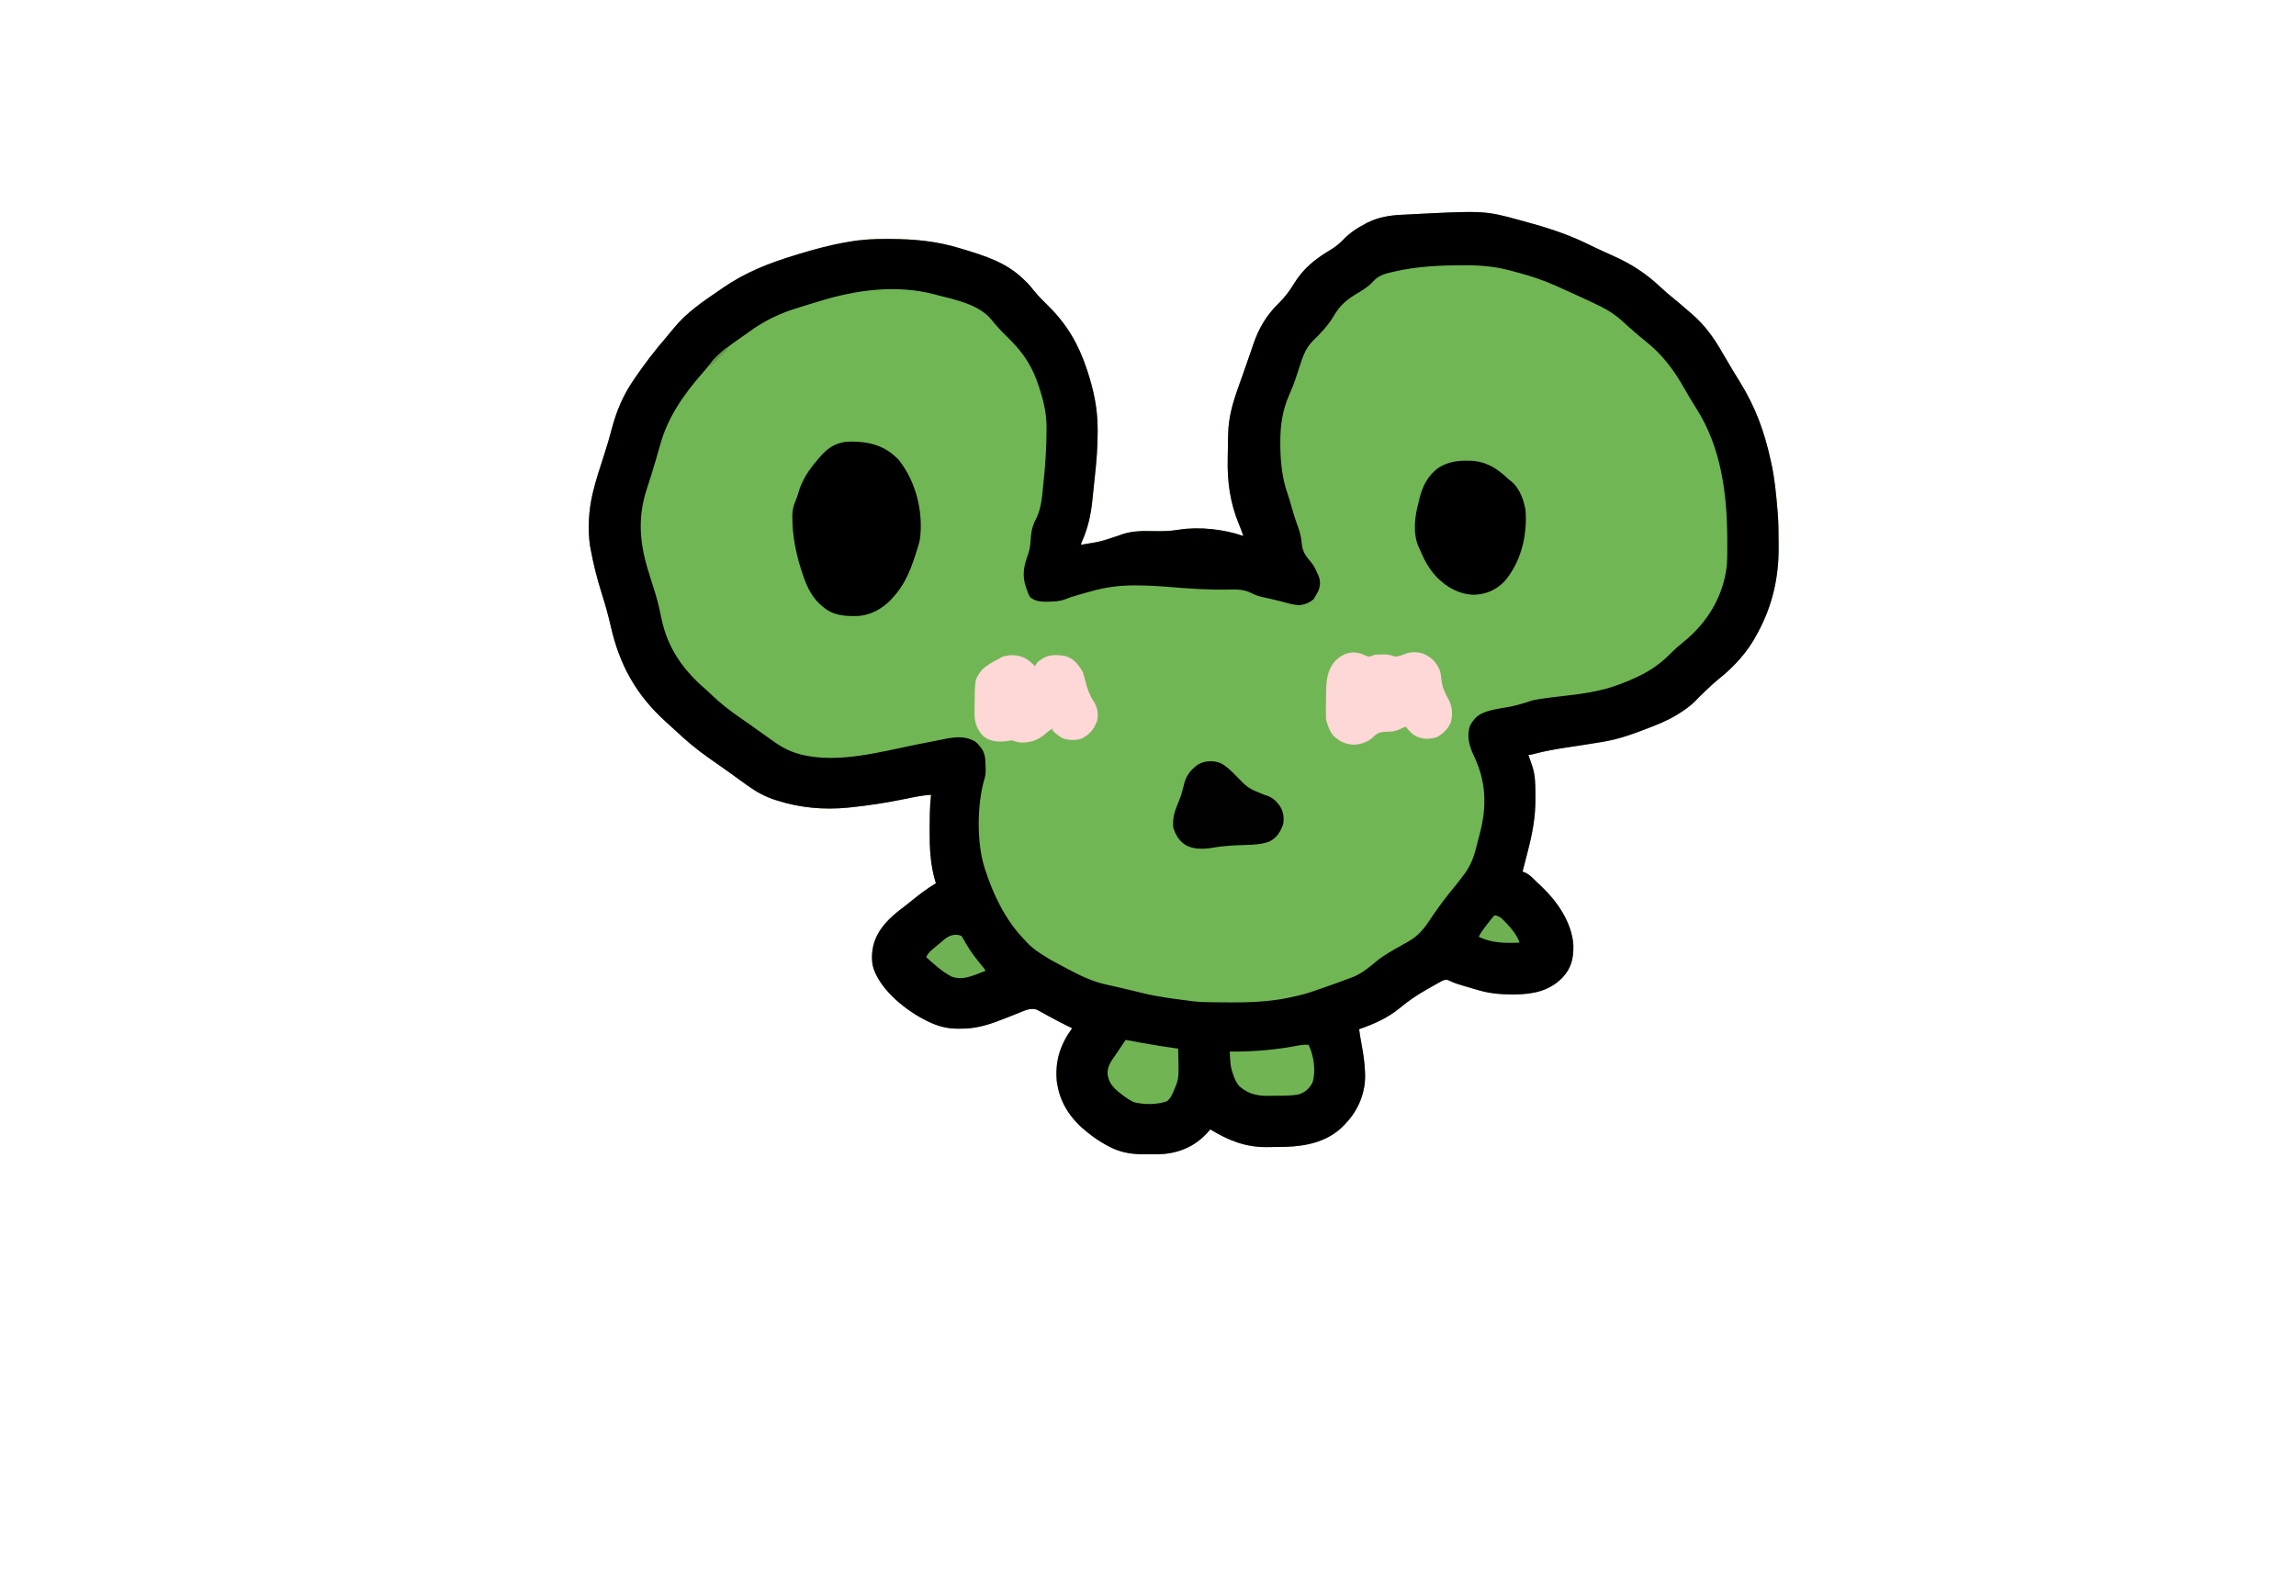
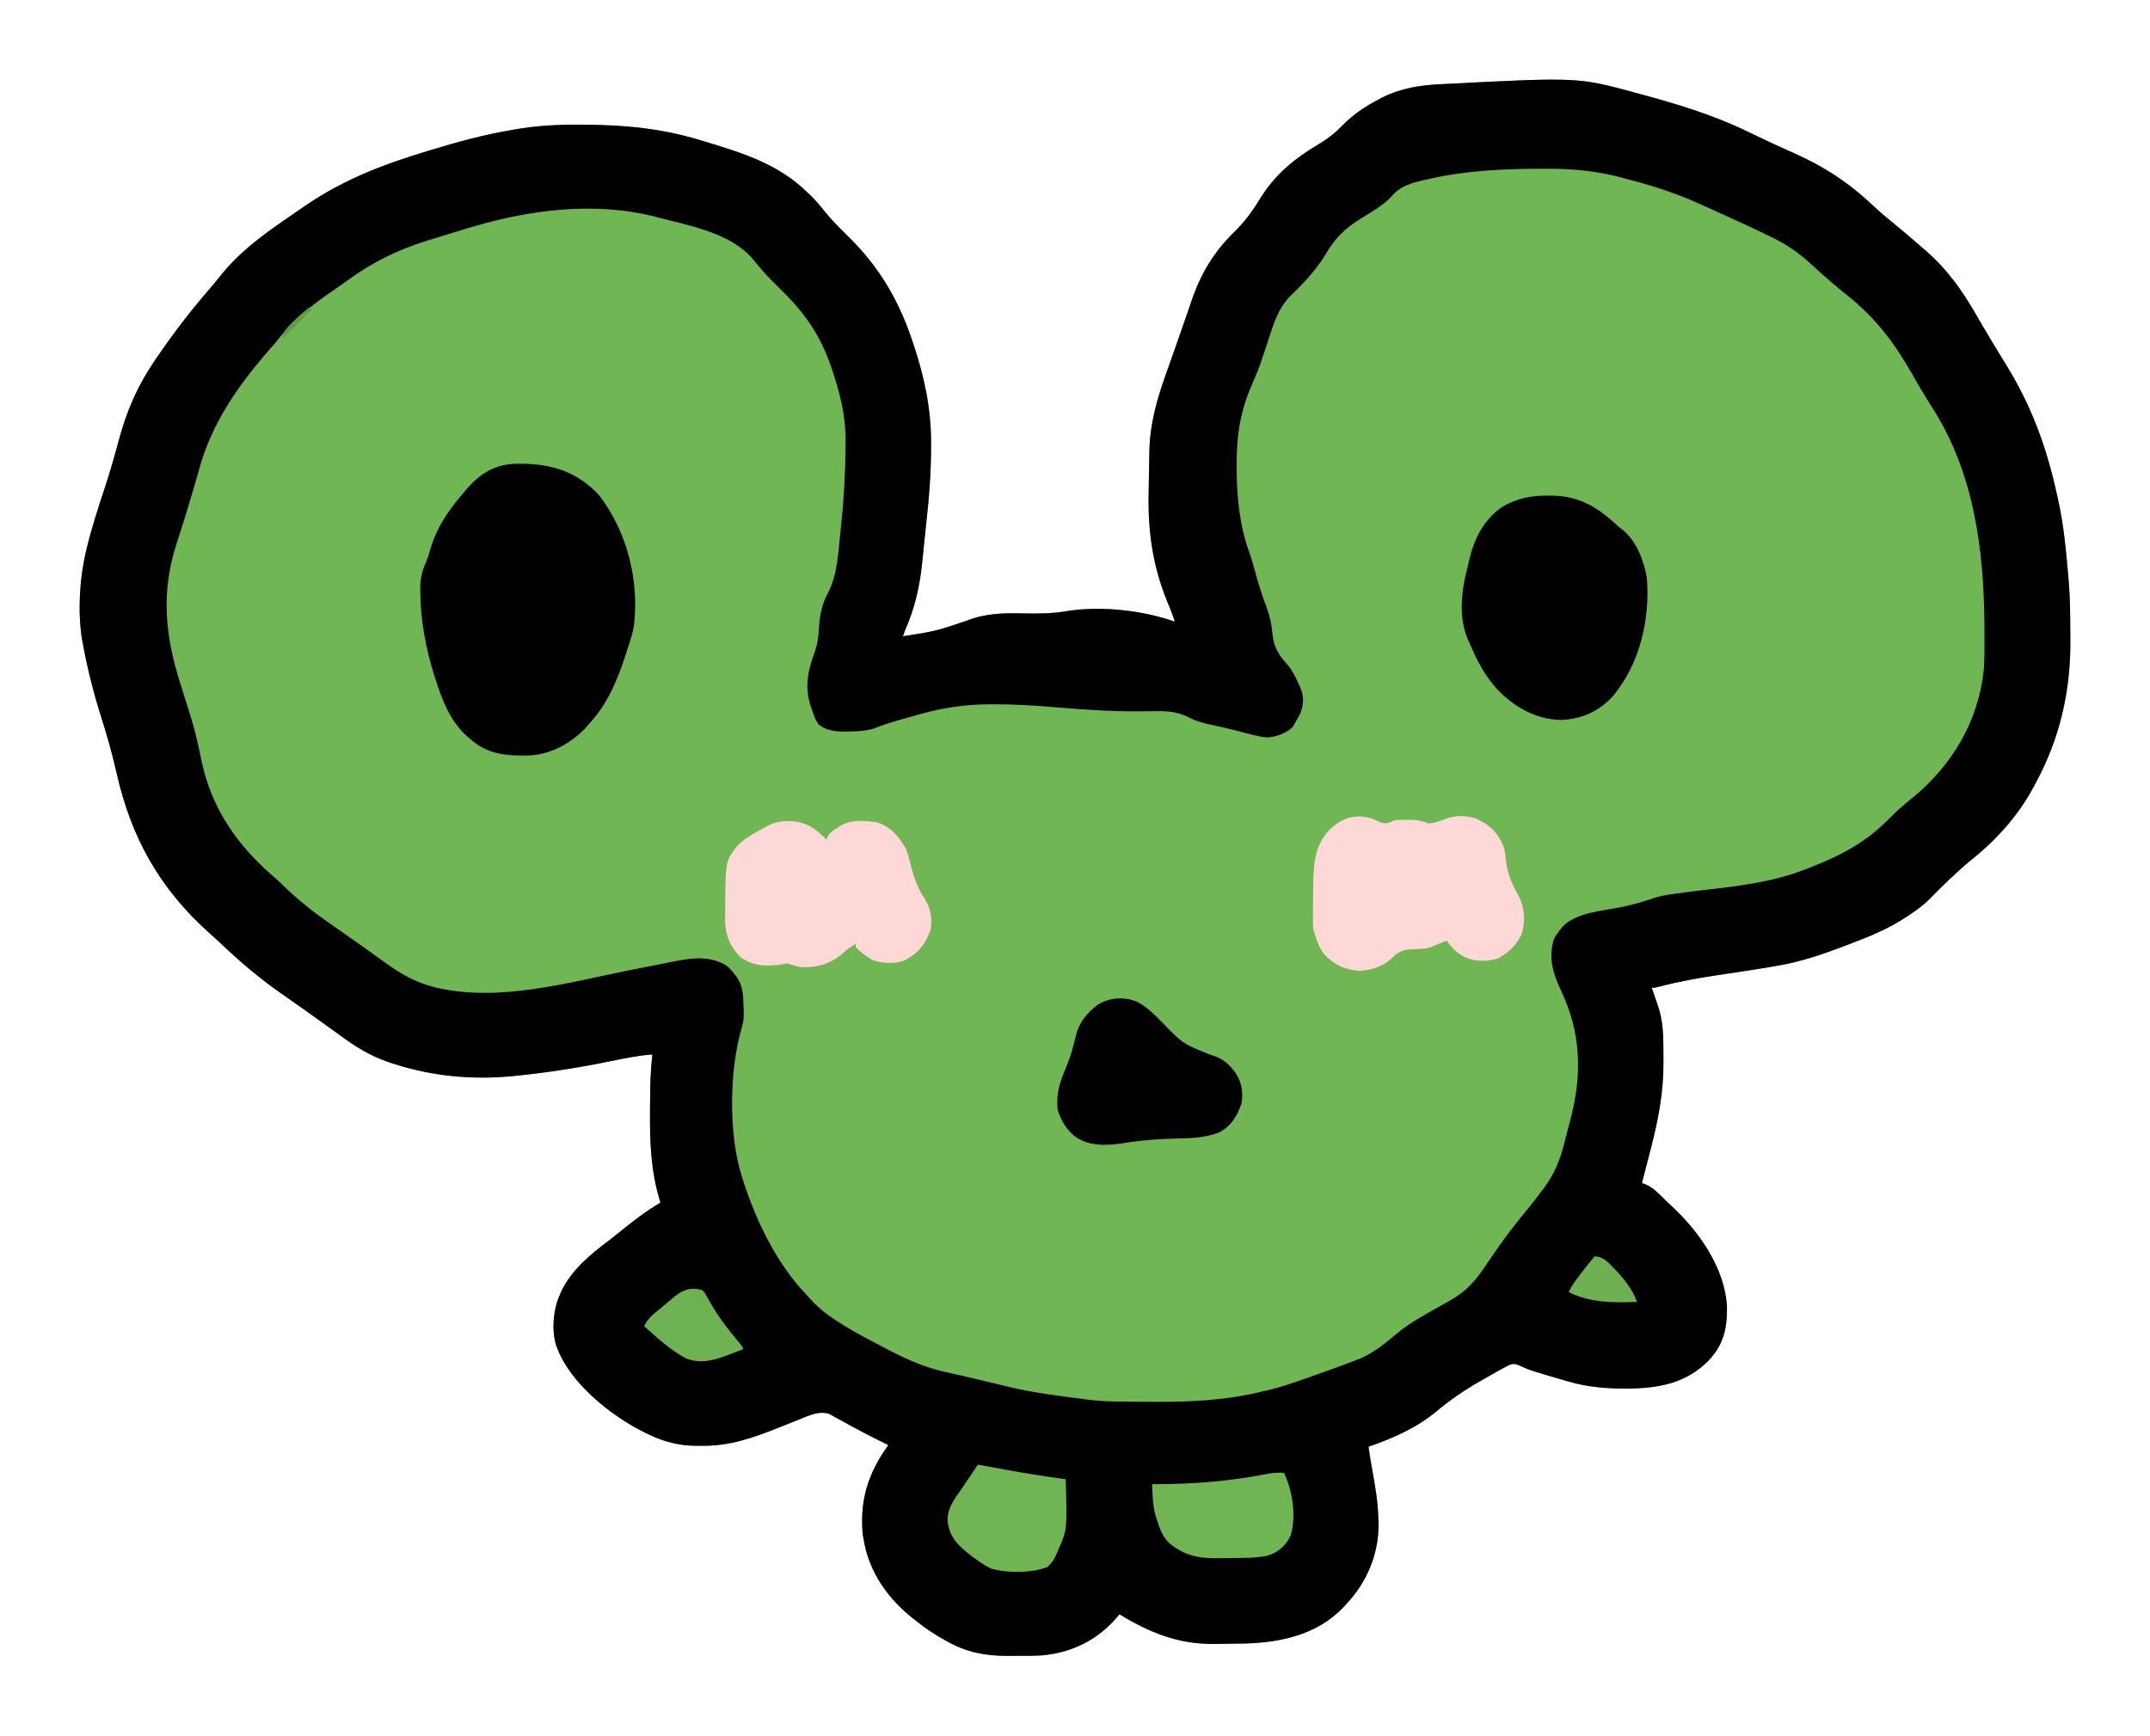
- <svg xmlns="http://www.w3.org/2000/svg" version="1.1" width="2360" height="1640">
+ <svg xmlns="http://www.w3.org/2000/svg" version="1.1" width="1320.93" height="1066.47" viewBox="556.21 169.00 1320.93 1066.47">
  <path d="M0 0 C0.622 0.168 1.243 0.335 1.883 0.508 C24.939 6.73 47.27 13.389 68.812 23.812 C71.795 25.24 74.781 26.663 77.766 28.086 C78.486 28.43 79.206 28.775 79.948 29.13 C85.61 31.832 91.32 34.41 97.062 36.938 C115.891 45.34 130.976 55.141 145.962 69.302 C150.206 73.307 154.604 77.041 159.156 80.695 C164.305 84.868 169.32 89.196 174.322 93.542 C175.884 94.899 177.452 96.251 179.02 97.602 C185.412 103.234 190.875 109.197 196 116 C196.682 116.905 197.364 117.81 198.066 118.742 C203.72 126.593 208.521 134.902 213.343 143.282 C217.85 151.098 222.545 158.779 227.312 166.438 C243.296 192.303 252.479 217.214 259 247 C259.317 248.413 259.317 248.413 259.641 249.854 C263.162 265.732 264.64 281.814 266 298 C266.11 299.245 266.11 299.245 266.223 300.515 C267.113 310.875 267.119 321.274 267.174 331.666 C267.183 333.232 267.194 334.798 267.209 336.363 C267.463 367.392 260.825 396.66 246 424 C245.685 424.6 245.369 425.2 245.044 425.818 C235.287 444.361 221.361 459.566 204.984 472.527 C201.143 475.71 197.509 479.085 193.875 482.5 C193.18 483.153 192.485 483.806 191.769 484.479 C188.19 487.864 184.711 491.308 181.312 494.875 C176.127 500.09 170.224 504.142 164 508 C163.44 508.35 162.88 508.7 162.303 509.061 C152.047 515.31 140.929 519.542 129.75 523.812 C129.021 524.091 128.292 524.37 127.542 524.657 C114.44 529.643 101.49 534.031 87.625 536.375 C86.454 536.58 85.283 536.785 84.076 536.996 C76.812 538.246 69.535 539.386 62.246 540.477 C61.411 540.602 60.575 540.727 59.714 540.856 C58.874 540.981 58.034 541.107 57.168 541.236 C56.325 541.362 55.482 541.489 54.614 541.618 C52.917 541.872 51.22 542.126 49.522 542.379 C38.006 544.105 26.691 546.149 15.418 549.117 C12 550 12 550 10 550 C10.422 551.207 10.843 552.413 11.277 553.656 C11.831 555.271 12.384 556.885 12.938 558.5 C13.215 559.291 13.493 560.083 13.779 560.898 C16.996 570.355 17.186 579.376 17.185 589.287 C17.187 591.336 17.206 593.384 17.225 595.434 C17.313 614.051 14.065 631.147 9.375 649.125 C8.853 651.162 8.332 653.2 7.812 655.238 C6.554 660.162 5.281 665.082 4 670 C4.769 670.284 5.538 670.569 6.33 670.862 C11.542 673.084 15.38 677.612 19.43 681.498 C20.888 682.893 22.363 684.269 23.84 685.645 C40.06 701.166 54.701 722.553 56.238 745.566 C56.483 758.769 54.353 769.092 45 779 C31.578 792.771 14.952 795.998 -3.692 796.293 C-16.715 796.363 -28.492 795.628 -41 792 C-42.061 791.694 -43.122 791.389 -44.216 791.074 C-64.976 785.017 -64.976 785.017 -71.016 782.191 C-74.328 780.869 -74.788 780.857 -78 782 C-81.961 784.023 -85.804 786.257 -89.66 788.472 C-91.527 789.542 -93.401 790.601 -95.275 791.658 C-104.8 797.076 -113.657 803.125 -122.08 810.157 C-134.547 820.484 -148.791 826.78 -164 832 C-163.322 837.074 -162.455 842.097 -161.54 847.134 C-159.863 856.425 -158.313 865.549 -158 875 C-157.948 875.975 -157.897 876.949 -157.844 877.953 C-157.262 896.463 -164.392 914.505 -177 928 C-177.699 928.777 -178.397 929.555 -179.117 930.355 C-195.066 947.297 -217.052 952.225 -239.533 952.941 C-245.063 953.073 -250.593 953.149 -256.125 953.188 C-257.293 953.201 -258.46 953.214 -259.663 953.227 C-281.373 953.247 -298.762 946.101 -317 935 C-317.424 935.508 -317.848 936.016 -318.285 936.539 C-330.377 950.731 -345.735 958.397 -364.352 960.232 C-369.151 960.536 -373.941 960.572 -378.749 960.521 C-381.197 960.5 -383.643 960.521 -386.092 960.547 C-399.352 960.573 -410.968 958.324 -422.688 951.75 C-423.404 951.358 -424.12 950.966 -424.858 950.562 C-430.942 947.167 -436.563 943.361 -442 939 C-442.526 938.59 -443.052 938.18 -443.593 937.758 C-458.931 925.765 -470.622 909.481 -474 890 C-474.227 888.763 -474.454 887.525 -474.688 886.25 C-476.761 865.071 -471.496 848.303 -459 831 C-459.888 830.562 -460.776 830.123 -461.691 829.672 C-462.982 829.031 -464.272 828.391 -465.562 827.75 C-466.26 827.406 -466.957 827.062 -467.676 826.707 C-472.149 824.482 -476.557 822.165 -480.938 819.762 C-481.951 819.212 -482.965 818.663 -484.01 818.097 C-486.02 817.004 -488.022 815.897 -490.016 814.774 C-490.95 814.27 -491.885 813.766 -492.848 813.246 C-493.673 812.789 -494.498 812.332 -495.348 811.861 C-501.661 809.811 -507.81 812.873 -513.652 815.238 C-515.334 815.9 -517.016 816.563 -518.697 817.225 C-521.304 818.261 -523.91 819.302 -526.515 820.344 C-542.175 826.595 -556.69 831.747 -573.812 831.438 C-575.498 831.448 -575.498 831.448 -577.217 831.459 C-587.729 831.38 -596.867 828.961 -606.312 824.438 C-607.036 824.092 -607.76 823.746 -608.505 823.389 C-629.595 812.96 -655.051 792.68 -663 770 C-666.079 760.763 -664.877 747.778 -661 739 C-660.633 738.145 -660.265 737.291 -659.887 736.41 C-653.488 723.254 -642.326 714.018 -630.847 705.408 C-628.25 703.429 -625.719 701.373 -623.182 699.316 C-615.436 693.037 -607.597 687.083 -599 682 C-599.182 681.424 -599.364 680.848 -599.551 680.255 C-604.854 662.49 -605.552 645.388 -605.438 626.938 C-605.431 625.79 -605.425 624.643 -605.418 623.461 C-605.393 620.129 -605.356 616.797 -605.309 613.465 C-605.295 612.473 -605.281 611.481 -605.266 610.459 C-605.136 603.937 -604.673 597.488 -604 591 C-612.989 591.618 -621.644 593.46 -630.452 595.267 C-649.229 599.1 -667.932 602.056 -687 604 C-688.493 604.153 -688.493 604.153 -690.016 604.308 C-714.176 606.646 -738.858 604.422 -762 597 C-762.703 596.78 -763.406 596.559 -764.13 596.333 C-774.446 593.03 -783.198 588.272 -792 582 C-792.688 581.511 -793.376 581.022 -794.085 580.518 C-797.88 577.809 -801.656 575.076 -805.422 572.328 C-809.773 569.156 -814.16 566.037 -818.562 562.938 C-819.255 562.449 -819.948 561.96 -820.662 561.457 C-824.252 558.926 -827.851 556.407 -831.457 553.898 C-844.265 544.971 -855.882 535.309 -867.211 524.57 C-870.156 521.782 -873.147 519.059 -876.188 516.375 C-906.793 488.902 -924.182 457.828 -933.182 417.935 C-935.814 406.315 -939.027 394.981 -942.625 383.625 C-947.387 368.574 -951.159 353.548 -954 338 C-954.182 337.036 -954.364 336.072 -954.551 335.078 C-957.023 318.12 -955.915 298.628 -952 282 C-951.812 281.2 -951.624 280.401 -951.43 279.577 C-948.417 267.178 -944.462 255.068 -940.473 242.957 C-937.29 233.289 -934.478 223.593 -931.875 213.75 C-927.055 195.809 -920.466 180.335 -910 165 C-909.191 163.806 -909.191 163.806 -908.365 162.588 C-898.296 147.803 -887.559 133.83 -875.848 120.32 C-873.265 117.331 -870.782 114.271 -868.312 111.188 C-855.117 95.046 -838.051 83.689 -821 72 C-820.113 71.386 -819.225 70.772 -818.311 70.14 C-794.438 53.656 -770.229 44.329 -742.562 35.938 C-741.559 35.632 -740.556 35.327 -739.523 35.012 C-723.496 30.154 -707.531 25.797 -691 23 C-690.301 22.874 -689.603 22.748 -688.883 22.618 C-675.344 20.196 -662.176 19.511 -648.438 19.625 C-647.434 19.63 -646.431 19.634 -645.397 19.639 C-621.107 19.771 -598.334 21.916 -575 29 C-573.966 29.311 -572.931 29.623 -571.866 29.943 C-548.567 37.021 -526.811 43.632 -509 61 C-508.388 61.574 -507.775 62.147 -507.145 62.738 C-503.874 65.874 -501.043 69.184 -498.25 72.75 C-493.765 78.353 -488.746 83.292 -483.625 88.312 C-464.416 107.265 -452.413 127.696 -443.938 153.438 C-443.616 154.405 -443.616 154.405 -443.289 155.391 C-436.754 175.142 -432.768 194.103 -432.75 214.938 C-432.749 215.756 -432.748 216.575 -432.747 217.419 C-432.76 232.69 -433.808 247.642 -435.534 262.821 C-435.956 266.55 -436.336 270.283 -436.708 274.018 C-437.029 277.232 -437.361 280.445 -437.695 283.657 C-437.853 285.185 -438.008 286.712 -438.16 288.241 C-439.666 303.293 -442.8 317.102 -449 331 C-449.33 331.99 -449.66 332.98 -450 334 C-429.962 330.856 -429.962 330.856 -410.82 324.43 C-399.485 319.895 -388.477 319.654 -376.5 319.938 C-367.14 320.137 -358.307 320.111 -349.048 318.478 C-328.277 315.219 -302.853 318.013 -283 325 C-284.393 320.643 -286.038 316.464 -287.812 312.25 C-296.625 290.59 -299.586 269.173 -299.083 245.905 C-299.024 243.117 -298.974 240.329 -298.937 237.54 C-298.884 233.566 -298.814 229.592 -298.734 225.618 C-298.703 224.064 -298.677 222.511 -298.655 220.957 C-298.384 203.389 -293.944 188.195 -288.062 171.75 C-287.39 169.853 -286.718 167.956 -286.047 166.058 C-285.026 163.173 -284.004 160.288 -282.978 157.405 C-280.81 151.311 -278.685 145.205 -276.59 139.086 C-275.807 136.814 -275.023 134.542 -274.238 132.27 C-273.755 130.867 -273.276 129.462 -272.801 128.056 C-267.093 111.198 -259.165 97.958 -246.438 85.5 C-240.245 79.431 -235.49 73.128 -231.004 65.691 C-221.546 50.173 -209.495 40.422 -193.988 31.211 C-188.854 28.12 -184.595 24.817 -180.438 20.5 C-173.486 13.324 -166.069 8.384 -157.25 3.812 C-156.643 3.491 -156.037 3.17 -155.411 2.839 C-144.163 -2.766 -132.374 -4.688 -119.938 -5.25 C-119.228 -5.287 -118.519 -5.323 -117.788 -5.361 C-35.263 -9.603 -35.263 -9.603 0 0 Z " fill="#71B654" transform="translate(1561,226)" />
  <path d="M0 0 C0.622 0.168 1.243 0.335 1.883 0.508 C24.939 6.73 47.27 13.389 68.812 23.812 C71.795 25.24 74.781 26.663 77.766 28.086 C78.486 28.43 79.206 28.775 79.948 29.13 C85.61 31.832 91.32 34.41 97.062 36.938 C115.891 45.34 130.976 55.141 145.962 69.302 C150.206 73.307 154.604 77.041 159.156 80.695 C164.305 84.868 169.32 89.196 174.322 93.542 C175.884 94.899 177.452 96.251 179.02 97.602 C185.412 103.234 190.875 109.197 196 116 C196.682 116.905 197.364 117.81 198.066 118.742 C203.72 126.593 208.521 134.902 213.343 143.282 C217.85 151.098 222.545 158.779 227.312 166.438 C243.296 192.303 252.479 217.214 259 247 C259.317 248.413 259.317 248.413 259.641 249.854 C263.162 265.732 264.64 281.814 266 298 C266.11 299.245 266.11 299.245 266.223 300.515 C267.113 310.875 267.119 321.274 267.174 331.666 C267.183 333.232 267.194 334.798 267.209 336.363 C267.463 367.392 260.825 396.66 246 424 C245.685 424.6 245.369 425.2 245.044 425.818 C235.287 444.361 221.361 459.566 204.984 472.527 C201.143 475.71 197.509 479.085 193.875 482.5 C193.18 483.153 192.485 483.806 191.769 484.479 C188.19 487.864 184.711 491.308 181.312 494.875 C176.127 500.09 170.224 504.142 164 508 C163.44 508.35 162.88 508.7 162.303 509.061 C152.047 515.31 140.929 519.542 129.75 523.812 C129.021 524.091 128.292 524.37 127.542 524.657 C114.44 529.643 101.49 534.031 87.625 536.375 C86.454 536.58 85.283 536.785 84.076 536.996 C76.812 538.246 69.535 539.386 62.246 540.477 C61.411 540.602 60.575 540.727 59.714 540.856 C58.874 540.981 58.034 541.107 57.168 541.236 C56.325 541.362 55.482 541.489 54.614 541.618 C52.917 541.872 51.22 542.126 49.522 542.379 C38.006 544.105 26.691 546.149 15.418 549.117 C12 550 12 550 10 550 C10.422 551.207 10.843 552.413 11.277 553.656 C11.831 555.271 12.384 556.885 12.938 558.5 C13.215 559.291 13.493 560.083 13.779 560.898 C16.996 570.355 17.186 579.376 17.185 589.287 C17.187 591.336 17.206 593.384 17.225 595.434 C17.313 614.051 14.065 631.147 9.375 649.125 C8.853 651.162 8.332 653.2 7.812 655.238 C6.554 660.162 5.281 665.082 4 670 C4.769 670.284 5.538 670.569 6.33 670.862 C11.542 673.084 15.38 677.612 19.43 681.498 C20.888 682.893 22.363 684.269 23.84 685.645 C40.06 701.166 54.701 722.553 56.238 745.566 C56.483 758.769 54.353 769.092 45 779 C31.578 792.771 14.952 795.998 -3.692 796.293 C-16.715 796.363 -28.492 795.628 -41 792 C-42.061 791.694 -43.122 791.389 -44.216 791.074 C-64.976 785.017 -64.976 785.017 -71.016 782.191 C-74.328 780.869 -74.788 780.857 -78 782 C-81.961 784.023 -85.804 786.257 -89.66 788.472 C-91.527 789.542 -93.401 790.601 -95.275 791.658 C-104.8 797.076 -113.657 803.125 -122.08 810.157 C-134.547 820.484 -148.791 826.78 -164 832 C-163.322 837.074 -162.455 842.097 -161.54 847.134 C-159.863 856.425 -158.313 865.549 -158 875 C-157.948 875.975 -157.897 876.949 -157.844 877.953 C-157.262 896.463 -164.392 914.505 -177 928 C-177.699 928.777 -178.397 929.555 -179.117 930.355 C-195.066 947.297 -217.052 952.225 -239.533 952.941 C-245.063 953.073 -250.593 953.149 -256.125 953.188 C-257.293 953.201 -258.46 953.214 -259.663 953.227 C-281.373 953.247 -298.762 946.101 -317 935 C-317.424 935.508 -317.848 936.016 -318.285 936.539 C-330.377 950.731 -345.735 958.397 -364.352 960.232 C-369.151 960.536 -373.941 960.572 -378.749 960.521 C-381.197 960.5 -383.643 960.521 -386.092 960.547 C-399.352 960.573 -410.968 958.324 -422.688 951.75 C-423.404 951.358 -424.12 950.966 -424.858 950.562 C-430.942 947.167 -436.563 943.361 -442 939 C-442.526 938.59 -443.052 938.18 -443.593 937.758 C-458.931 925.765 -470.622 909.481 -474 890 C-474.227 888.763 -474.454 887.525 -474.688 886.25 C-476.761 865.071 -471.496 848.303 -459 831 C-459.888 830.562 -460.776 830.123 -461.691 829.672 C-462.982 829.031 -464.272 828.391 -465.562 827.75 C-466.26 827.406 -466.957 827.062 -467.676 826.707 C-472.149 824.482 -476.557 822.165 -480.938 819.762 C-481.951 819.212 -482.965 818.663 -484.01 818.097 C-486.02 817.004 -488.022 815.897 -490.016 814.774 C-490.95 814.27 -491.885 813.766 -492.848 813.246 C-493.673 812.789 -494.498 812.332 -495.348 811.861 C-501.661 809.811 -507.81 812.873 -513.652 815.238 C-515.334 815.9 -517.016 816.563 -518.697 817.225 C-521.304 818.261 -523.91 819.302 -526.515 820.344 C-542.175 826.595 -556.69 831.747 -573.812 831.438 C-575.498 831.448 -575.498 831.448 -577.217 831.459 C-587.729 831.38 -596.867 828.961 -606.312 824.438 C-607.036 824.092 -607.76 823.746 -608.505 823.389 C-629.595 812.96 -655.051 792.68 -663 770 C-666.079 760.763 -664.877 747.778 -661 739 C-660.633 738.145 -660.265 737.291 -659.887 736.41 C-653.488 723.254 -642.326 714.018 -630.847 705.408 C-628.25 703.429 -625.719 701.373 -623.182 699.316 C-615.436 693.037 -607.597 687.083 -599 682 C-599.182 681.424 -599.364 680.848 -599.551 680.255 C-604.854 662.49 -605.552 645.388 -605.438 626.938 C-605.431 625.79 -605.425 624.643 -605.418 623.461 C-605.393 620.129 -605.356 616.797 -605.309 613.465 C-605.295 612.473 -605.281 611.481 -605.266 610.459 C-605.136 603.937 -604.673 597.488 -604 591 C-612.989 591.618 -621.644 593.46 -630.452 595.267 C-649.229 599.1 -667.932 602.056 -687 604 C-688.493 604.153 -688.493 604.153 -690.016 604.308 C-714.176 606.646 -738.858 604.422 -762 597 C-762.703 596.78 -763.406 596.559 -764.13 596.333 C-774.446 593.03 -783.198 588.272 -792 582 C-792.688 581.511 -793.376 581.022 -794.085 580.518 C-797.88 577.809 -801.656 575.076 -805.422 572.328 C-809.773 569.156 -814.16 566.037 -818.562 562.938 C-819.255 562.449 -819.948 561.96 -820.662 561.457 C-824.252 558.926 -827.851 556.407 -831.457 553.898 C-844.265 544.971 -855.882 535.309 -867.211 524.57 C-870.156 521.782 -873.147 519.059 -876.188 516.375 C-906.793 488.902 -924.182 457.828 -933.182 417.935 C-935.814 406.315 -939.027 394.981 -942.625 383.625 C-947.387 368.574 -951.159 353.548 -954 338 C-954.182 337.036 -954.364 336.072 -954.551 335.078 C-957.023 318.12 -955.915 298.628 -952 282 C-951.812 281.2 -951.624 280.401 -951.43 279.577 C-948.417 267.178 -944.462 255.068 -940.473 242.957 C-937.29 233.289 -934.478 223.593 -931.875 213.75 C-927.055 195.809 -920.466 180.335 -910 165 C-909.191 163.806 -909.191 163.806 -908.365 162.588 C-898.296 147.803 -887.559 133.83 -875.848 120.32 C-873.265 117.331 -870.782 114.271 -868.312 111.188 C-855.117 95.046 -838.051 83.689 -821 72 C-820.113 71.386 -819.225 70.772 -818.311 70.14 C-794.438 53.656 -770.229 44.329 -742.562 35.938 C-741.559 35.632 -740.556 35.327 -739.523 35.012 C-723.496 30.154 -707.531 25.797 -691 23 C-690.301 22.874 -689.603 22.748 -688.883 22.618 C-675.344 20.196 -662.176 19.511 -648.438 19.625 C-647.434 19.63 -646.431 19.634 -645.397 19.639 C-621.107 19.771 -598.334 21.916 -575 29 C-573.966 29.311 -572.931 29.623 -571.866 29.943 C-548.567 37.021 -526.811 43.632 -509 61 C-508.388 61.574 -507.775 62.147 -507.145 62.738 C-503.874 65.874 -501.043 69.184 -498.25 72.75 C-493.765 78.353 -488.746 83.292 -483.625 88.312 C-464.416 107.265 -452.413 127.696 -443.938 153.438 C-443.616 154.405 -443.616 154.405 -443.289 155.391 C-436.754 175.142 -432.768 194.103 -432.75 214.938 C-432.749 215.756 -432.748 216.575 -432.747 217.419 C-432.76 232.69 -433.808 247.642 -435.534 262.821 C-435.956 266.55 -436.336 270.283 -436.708 274.018 C-437.029 277.232 -437.361 280.445 -437.695 283.657 C-437.853 285.185 -438.008 286.712 -438.16 288.241 C-439.666 303.293 -442.8 317.102 -449 331 C-449.33 331.99 -449.66 332.98 -450 334 C-429.962 330.856 -429.962 330.856 -410.82 324.43 C-399.485 319.895 -388.477 319.654 -376.5 319.938 C-367.14 320.137 -358.307 320.111 -349.048 318.478 C-328.277 315.219 -302.853 318.013 -283 325 C-284.393 320.643 -286.038 316.464 -287.812 312.25 C-296.625 290.59 -299.586 269.173 -299.083 245.905 C-299.024 243.117 -298.974 240.329 -298.937 237.54 C-298.884 233.566 -298.814 229.592 -298.734 225.618 C-298.703 224.064 -298.677 222.511 -298.655 220.957 C-298.384 203.389 -293.944 188.195 -288.062 171.75 C-287.39 169.853 -286.718 167.956 -286.047 166.058 C-285.026 163.173 -284.004 160.288 -282.978 157.405 C-280.81 151.311 -278.685 145.205 -276.59 139.086 C-275.807 136.814 -275.023 134.542 -274.238 132.27 C-273.755 130.867 -273.276 129.462 -272.801 128.056 C-267.093 111.198 -259.165 97.958 -246.438 85.5 C-240.245 79.431 -235.49 73.128 -231.004 65.691 C-221.546 50.173 -209.495 40.422 -193.988 31.211 C-188.854 28.12 -184.595 24.817 -180.438 20.5 C-173.486 13.324 -166.069 8.384 -157.25 3.812 C-156.643 3.491 -156.037 3.17 -155.411 2.839 C-144.163 -2.766 -132.374 -4.688 -119.938 -5.25 C-119.228 -5.287 -118.519 -5.323 -117.788 -5.361 C-35.263 -9.603 -35.263 -9.603 0 0 Z M-127 53 C-127.727 53.162 -128.455 53.324 -129.204 53.491 C-137.475 55.389 -144.34 57.119 -150.008 63.832 C-155.113 69.388 -162.288 73.347 -168.703 77.289 C-178.583 83.38 -184.654 89.426 -190.48 99.496 C-196.138 108.818 -203.899 117.115 -211.75 124.625 C-219.449 132.343 -222.27 141.848 -225.562 151.938 C-226.604 155.123 -227.651 158.307 -228.707 161.488 C-229.108 162.696 -229.108 162.696 -229.517 163.928 C-231.25 169.053 -233.228 173.988 -235.449 178.918 C-242.876 195.772 -245.093 210.788 -245 229.25 C-244.997 230.277 -244.994 231.304 -244.991 232.362 C-244.84 249.489 -243.034 266.559 -237.125 282.738 C-235.597 287.169 -234.377 291.672 -233.125 296.188 C-231.273 302.856 -229.201 309.342 -226.75 315.812 C-224.64 321.4 -223.518 326.553 -223 332.5 C-222.161 341.09 -219.148 345.477 -213.543 351.75 C-210.702 355.166 -208.9 358.824 -207.125 362.875 C-206.805 363.544 -206.486 364.213 -206.156 364.902 C-203.548 370.789 -203.658 375.202 -205.832 381.355 C-206.852 383.261 -207.897 385.141 -209 387 C-209.516 387.908 -210.031 388.815 -210.562 389.75 C-214.826 393.685 -220.367 395.724 -226.156 396.164 C-232.332 395.665 -238.413 393.733 -244.391 392.172 C-247.722 391.309 -251.064 390.52 -254.422 389.766 C-255.347 389.555 -256.272 389.345 -257.226 389.128 C-259.029 388.72 -260.834 388.319 -262.642 387.927 C-266.746 386.987 -270.389 385.935 -274.125 383.969 C-282.412 379.635 -290.08 379.869 -299.215 380.078 C-319.098 380.49 -338.783 379.071 -358.588 377.422 C-370.212 376.476 -381.764 375.815 -393.43 375.793 C-394.507 375.79 -395.584 375.786 -396.694 375.783 C-411.48 375.872 -425.814 377.889 -440 382 C-441.748 382.489 -443.497 382.977 -445.246 383.465 C-446.977 383.955 -448.707 384.446 -450.438 384.938 C-451.359 385.195 -452.28 385.453 -453.229 385.719 C-457.939 387.055 -462.457 388.538 -467 390.375 C-472.534 392.278 -477.95 392.425 -483.75 392.5 C-484.638 392.519 -485.526 392.537 -486.441 392.556 C-492.276 392.5 -497.367 391.793 -502 388 C-503.651 385.636 -504.554 383.232 -505.438 380.5 C-505.679 379.836 -505.921 379.172 -506.17 378.488 C-510.842 365.448 -508.588 355.667 -504 343 C-502.35 338.016 -501.861 333.374 -501.562 328.125 C-501.089 320.48 -499.661 313.935 -496 307.188 C-490.06 295.753 -489.666 281.163 -488.312 268.562 C-488.204 267.549 -488.095 266.535 -487.983 265.491 C-486.342 249.811 -485.442 234.202 -485.312 218.438 C-485.295 217.513 -485.278 216.589 -485.261 215.637 C-485.035 201.245 -487.622 188.675 -492 175 C-492.288 174.084 -492.576 173.169 -492.873 172.225 C-499.429 151.476 -508.522 137.316 -524 122 C-524.919 121.08 -525.838 120.159 -526.785 119.211 C-528.229 117.769 -529.677 116.332 -531.129 114.898 C-532.992 113.008 -534.756 111.064 -536.5 109.062 C-537.063 108.417 -537.627 107.771 -538.207 107.105 C-539.5 105.587 -540.765 104.045 -542.012 102.488 C-555.282 86.55 -579.606 82.017 -599 77 C-599.649 76.828 -600.297 76.655 -600.966 76.478 C-640.404 66.222 -681.728 72.145 -720 84 C-721.535 84.469 -723.07 84.938 -724.604 85.407 C-729.7 86.964 -734.788 88.542 -739.875 90.125 C-740.695 90.379 -741.516 90.632 -742.361 90.894 C-760.419 96.498 -775.904 104.082 -791.23 115.27 C-793.852 117.182 -796.501 119.048 -799.176 120.887 C-811.581 129.434 -823.462 138.114 -832.746 150.117 C-834.813 152.761 -836.965 155.273 -839.183 157.788 C-858.228 179.458 -874.562 202.865 -882.27 230.805 C-884.047 237.228 -885.939 243.615 -887.855 249.998 C-888.244 251.293 -888.632 252.587 -889.019 253.883 C-891.235 261.297 -893.531 268.676 -895.973 276.019 C-905.96 306.245 -903.604 332.765 -894 363 C-893.609 364.253 -893.219 365.506 -892.816 366.797 C-891.972 369.502 -891.127 372.206 -890.281 374.91 C-890.069 375.591 -889.856 376.272 -889.637 376.973 C-889.025 378.92 -888.403 380.865 -887.781 382.809 C-884.967 391.817 -882.949 400.879 -881.062 410.125 C-874.779 440.317 -858.703 462.957 -835.426 482.844 C-833.499 484.557 -831.641 486.299 -829.793 488.094 C-820.489 497.088 -810.629 504.644 -800 512 C-798.347 513.155 -796.695 514.311 -795.043 515.469 C-792.525 517.233 -790.007 518.995 -787.484 520.752 C-782.516 524.215 -777.593 527.732 -772.702 531.303 C-762.212 538.954 -752.695 545.579 -740 549 C-738.934 549.3 -737.868 549.601 -736.77 549.91 C-698.17 558.96 -655.81 546.794 -617.989 539.201 C-610.495 537.697 -603 536.202 -595.494 534.761 C-593.578 534.39 -591.665 534.008 -589.752 533.625 C-578.773 531.523 -569.068 530.427 -559 536 C-556.188 538.25 -556.188 538.25 -554 541 C-553.548 541.553 -553.095 542.106 -552.629 542.676 C-548.409 548.449 -548.126 554.008 -548 561 C-547.961 561.906 -547.923 562.812 -547.883 563.746 C-547.781 567.462 -547.824 570.418 -548.91 574.012 C-556.767 600.206 -557.281 639.981 -549 666 C-548.759 666.77 -548.517 667.541 -548.269 668.334 C-540.156 693.453 -527.753 719.297 -509.443 738.484 C-508.171 739.82 -506.936 741.191 -505.707 742.566 C-501.645 746.948 -497.174 750.423 -492.207 753.719 C-491.553 754.153 -490.899 754.588 -490.224 755.035 C-483.712 759.292 -476.965 763.028 -470.075 766.633 C-468.061 767.688 -466.055 768.758 -464.049 769.83 C-451.095 776.704 -438.235 783.053 -423.812 786.125 C-421.651 786.614 -419.49 787.104 -417.328 787.594 C-416.267 787.828 -415.205 788.063 -414.111 788.305 C-410.292 789.158 -406.488 790.07 -402.684 790.992 C-400.077 791.622 -397.467 792.238 -394.855 792.852 C-391.872 793.552 -388.897 794.274 -385.926 795.023 C-369.885 798.953 -353.361 800.891 -337 803 C-336.336 803.091 -335.671 803.183 -334.986 803.277 C-328.121 804.147 -321.266 804.231 -314.352 804.309 C-313.037 804.324 -311.723 804.339 -310.368 804.354 C-306.121 804.397 -301.873 804.42 -297.625 804.438 C-296.906 804.441 -296.186 804.444 -295.445 804.448 C-272.774 804.538 -251.108 803.48 -229 798 C-227.568 797.68 -227.568 797.68 -226.107 797.353 C-217.56 795.382 -209.363 792.485 -201.111 789.549 C-198.704 788.693 -196.295 787.847 -193.885 787.002 C-186.469 784.39 -179.078 781.713 -171.754 778.852 C-170.609 778.405 -169.463 777.959 -168.283 777.499 C-160.211 773.814 -153.367 768.198 -146.625 762.5 C-138.793 755.977 -129.896 751.209 -121.062 746.199 C-120.222 745.72 -119.382 745.24 -118.516 744.746 C-116.885 743.816 -115.249 742.894 -113.609 741.981 C-104.001 736.521 -98.448 730.305 -92.312 721.125 C-90.903 719.058 -89.492 716.993 -88.078 714.93 C-87.388 713.92 -86.698 712.91 -85.986 711.87 C-80.164 703.458 -73.965 695.314 -67.438 687.438 C-63.924 683.188 -60.547 678.856 -57.25 674.438 C-56.802 673.848 -56.354 673.259 -55.892 672.652 C-49.93 664.571 -46.39 656.068 -43.938 646.375 C-43.688 645.422 -43.438 644.469 -43.181 643.488 C-42.444 640.661 -41.721 637.831 -41 635 C-40.589 633.432 -40.178 631.864 -39.766 630.297 C-32.631 602.776 -33.488 577.528 -45.641 551.871 C-50.548 541.505 -53.703 531.623 -50.117 520.184 C-48.934 517.868 -47.665 515.993 -46 514 C-45.539 513.429 -45.077 512.858 -44.602 512.27 C-36.102 503.533 -19.318 502.665 -7.946 500.281 C-1.362 498.873 4.901 497.083 11.262 494.883 C15.036 493.666 18.767 492.98 22.688 492.438 C23.482 492.319 24.277 492.2 25.096 492.078 C30.645 491.271 36.209 490.616 41.78 489.979 C63.24 487.521 84.813 485.019 105 477 C105.899 476.649 106.797 476.297 107.723 475.935 C127.15 468.299 141.688 460.544 156.401 445.563 C160.75 441.163 165.274 437.209 170.117 433.355 C194.359 413.548 210.584 386.482 214 355 C214.529 347.28 214.485 339.546 214.438 331.812 C214.434 330.746 214.431 329.68 214.427 328.581 C214.211 281.118 208.175 233.356 181.922 192.783 C177.47 185.868 173.38 178.772 169.312 171.625 C158.542 152.859 146.877 137.727 129.809 124.234 C126.475 121.582 123.233 118.836 120 116.062 C119.406 115.554 118.812 115.046 118.2 114.522 C114.476 111.318 110.848 108.032 107.25 104.688 C100.29 98.354 93.201 93.468 84.762 89.293 C84.067 88.947 83.371 88.602 82.655 88.246 C75.409 84.669 68.076 81.287 60.718 77.945 C58.5 76.937 56.283 75.925 54.066 74.912 C50.429 73.252 46.787 71.603 43.141 69.963 C41.717 69.322 40.294 68.68 38.871 68.037 C25.662 62.074 12.329 57.668 -1.663 53.963 C-3.867 53.377 -6.068 52.779 -8.27 52.18 C-24.027 47.947 -39.104 46.625 -55.375 46.688 C-56.312 46.689 -57.249 46.69 -58.215 46.691 C-81.175 46.747 -104.551 47.843 -127 53 Z " fill="#000000" transform="translate(1561,226)" />
  <path d="M0 0 C1.777 0.044 1.777 0.044 3.59 0.09 C20.956 0.825 35.023 6.265 47 19 C64.498 41.303 72.001 71.63 68.711 99.44 C67.909 104.097 66.516 108.537 65 113 C64.485 114.617 63.971 116.234 63.457 117.852 C58.336 133.543 52.311 147.741 41 160 C40.426 160.654 39.853 161.307 39.262 161.98 C30.369 171.594 17.505 178.722 4.34 179.238 C-9.635 179.525 -21.18 178.729 -32 169 C-32.655 168.448 -33.31 167.897 -33.984 167.328 C-44 158.245 -49.049 145.641 -53 133 C-53.335 131.996 -53.67 130.992 -54.016 129.957 C-59.153 113.547 -62.427 96.137 -62.562 78.938 C-62.577 77.982 -62.592 77.026 -62.606 76.042 C-62.521 70.155 -61.365 65.616 -58.987 60.24 C-57.751 57.435 -56.939 54.577 -56.125 51.625 C-52.204 38.78 -45.537 29.125 -37 19 C-36.566 18.474 -36.132 17.948 -35.685 17.407 C-25.621 5.272 -15.806 -0.601 0 0 Z " fill="#000000" transform="translate(877,454)" />
  <path d="M0 0 C1.012 0.008 2.024 0.017 3.067 0.025 C18.79 0.381 30.195 6.939 41.555 17.543 C43.643 19.513 43.643 19.513 46.16 21.359 C54.474 28.369 58.758 39.969 60.625 50.438 C62.73 76.214 56.335 103.627 39.375 123.688 C30.739 132.886 20.327 137.362 7.75 137.875 C-7.522 137.421 -20.375 130.211 -30.805 119.53 C-38.826 110.975 -43.852 101.191 -48.375 90.438 C-48.791 89.529 -49.208 88.62 -49.637 87.684 C-55.227 73.893 -53.183 57.423 -49.375 43.438 C-49.097 42.195 -48.818 40.952 -48.531 39.672 C-45.417 26.41 -39.649 14.855 -28.219 6.945 C-19.291 1.632 -10.292 -0.109 0 0 Z " fill="#000000" transform="translate(1507.375,473.5625)" />
  <path d="M0 0 C2.631 1.122 4.312 0.864 6.941 -0.172 C7.601 -0.502 8.261 -0.832 8.941 -1.172 C11.356 -1.296 13.774 -1.348 16.191 -1.359 C17.496 -1.374 18.8 -1.388 20.145 -1.402 C23.805 -1.18 26.52 -0.411 29.941 0.828 C33.602 0.589 36.183 -0.276 39.566 -1.734 C46.077 -4.21 52.56 -4.289 59.168 -2.105 C67.352 1.621 72.103 6.261 75.691 14.453 C76.929 18.047 77.248 21.556 77.629 25.328 C78.568 32.958 81.538 38.784 85.164 45.43 C88.871 52.517 89.405 61.017 87.07 68.691 C83.794 75.771 79.38 79.806 72.754 83.703 C65.456 85.856 58.563 85.963 51.566 82.766 C46.951 80.175 44.086 77.049 40.941 72.828 C39.951 73.23 39.951 73.23 38.941 73.641 C37.951 74.032 36.961 74.424 35.941 74.828 C34.828 75.344 33.714 75.859 32.566 76.391 C28.507 77.973 24.774 77.988 20.441 78.078 C14.001 78.383 11.322 79.382 6.949 83.973 C1.701 88.822 -5.639 91.092 -12.684 91.391 C-21.562 90.892 -28.328 87.624 -34.367 81.121 C-37.151 77.347 -38.661 73.272 -40.059 68.828 C-40.389 67.838 -40.719 66.848 -41.059 65.828 C-41.152 64.302 -41.189 62.771 -41.191 61.242 C-41.194 60.321 -41.196 59.401 -41.198 58.452 C-41.191 56.968 -41.191 56.968 -41.184 55.453 C-41.179 54.433 -41.174 53.412 -41.169 52.36 C-41.144 49.183 -41.105 46.006 -41.059 42.828 C-41.046 41.851 -41.033 40.875 -41.021 39.868 C-40.795 26.444 -40.589 14.681 -30.785 4.48 C-21.624 -4.287 -11.307 -5.744 0 0 Z " fill="#FED7D7" transform="translate(1404.059,674.1719)" />
  <path d="M0 0 C3.729 2.285 6.864 4.983 9.867 8.145 C10.106 7.55 10.344 6.956 10.59 6.344 C12.138 3.678 13.718 2.609 16.305 0.957 C17.087 0.448 17.87 -0.061 18.676 -0.586 C25.074 -4.293 34.295 -3.743 41.422 -2.359 C49.855 0.545 54.677 6.621 58.867 14.145 C60.126 17.523 60.973 20.952 61.805 24.457 C63.764 32.02 65.982 38.147 70.352 44.672 C73.92 50.493 74.915 56.462 73.867 63.145 C71.107 71.201 67.334 76.943 59.867 81.145 C59.268 81.517 58.668 81.89 58.051 82.273 C52.336 84.553 43.677 84.237 37.93 82.02 C34.255 79.77 30.791 77.335 27.867 74.145 C27.867 73.485 27.867 72.825 27.867 72.145 C24.8 73.818 22.319 75.628 19.805 78.02 C12.497 84.347 4.047 86.855 -5.508 86.457 C-8.564 86.093 -11.242 85.177 -14.133 84.145 C-16.138 84.447 -18.137 84.785 -20.133 85.145 C-28.839 85.918 -35.962 85.51 -43.133 80.145 C-49.432 73.886 -52.263 66.637 -52.461 57.844 C-52.45 55.506 -52.424 53.169 -52.383 50.832 C-52.375 49.093 -52.375 49.093 -52.367 47.318 C-52.132 21.175 -52.132 21.175 -44.758 11.707 C-39.631 6.702 -33.415 3.48 -27.133 0.145 C-26.06 -0.454 -24.988 -1.052 -23.883 -1.668 C-15.801 -4.227 -7.56 -3.918 0 0 Z " fill="#FED7D7" transform="translate(1054.133,676.8555)" />
  <path d="M0 0 C6.019 3.117 10.557 7.696 15.254 12.5 C28.317 25.924 28.317 25.924 45.457 32.75 C52.498 34.483 57.03 38.588 61.062 44.473 C64.476 50.12 65.265 55.969 64.25 62.438 C61.513 70.426 57.822 76.501 50.25 80.438 C42.474 83.285 34.966 83.886 26.75 84 C18.626 84.209 10.58 84.545 2.5 85.438 C1.745 85.521 0.991 85.604 0.213 85.69 C-2.802 86.04 -5.787 86.444 -8.773 86.984 C-18.692 88.494 -29.413 88.873 -37.859 82.961 C-43.642 78.339 -46.441 73.364 -48.75 66.438 C-49.64 57.514 -47.872 50.669 -44.438 42.5 C-40.617 32.973 -40.617 32.973 -38.062 23.062 C-36.151 13.67 -31.63 7.474 -23.996 1.812 C-16.68 -2.666 -7.993 -3.233 0 0 Z " fill="#000100" transform="translate(1254.75,784.5625)" />
  <path d="M0 0 C5.385 0.974 10.77 1.954 16.148 2.965 C28.726 5.314 41.321 7.289 54 9 C54.833 39.812 54.833 39.812 50 51 C49.603 51.971 49.206 52.941 48.797 53.941 C47.112 57.69 45.718 60.393 42.562 63.062 C32.625 66.698 18.357 66.791 8.242 63.941 C5.26 62.505 2.679 60.941 0 59 C-1.35 58.043 -1.35 58.043 -2.727 57.066 C-9.352 52.053 -16.332 46.508 -18 38 C-18.152 37.328 -18.304 36.657 -18.461 35.965 C-19.538 27.25 -14.057 20.8 -9.36 13.978 C-8.069 12.101 -6.807 10.208 -5.555 8.305 C-3.721 5.524 -1.869 2.757 0 0 Z " fill="#70B453" transform="translate(1157,1069)" />
  <path d="M0 0 C5.408 10.815 7.821 27.212 4.055 38.945 C0.876 45.002 -3.425 48.915 -10 51 C-17.41 52.505 -24.925 52.336 -32.456 52.405 C-34.225 52.427 -35.993 52.461 -37.762 52.508 C-50.91 52.853 -60.621 51.674 -71 42.75 C-74.647 38.739 -76.394 34.114 -78 29 C-78.334 27.955 -78.668 26.909 -79.012 25.832 C-80.041 21.84 -80.407 18.174 -80.625 14.062 C-80.664 13.379 -80.702 12.695 -80.742 11.99 C-80.835 10.327 -80.919 8.664 -81 7 C-80.007 7.001 -79.014 7.002 -77.991 7.003 C-54.586 6.972 -32.326 5.114 -9.367 0.535 C-6.176 0.028 -3.223 -0.101 0 0 Z " fill="#70B453" transform="translate(1345,1074)" />
  <path d="M0 0 C1.258 1.512 1.258 1.512 2.34 3.473 C2.757 4.2 3.174 4.928 3.604 5.678 C4.044 6.465 4.484 7.252 4.938 8.062 C9.752 16.343 15.271 23.633 21.445 30.938 C24 34 24 34 25 36 C22.959 36.793 20.917 37.585 18.875 38.375 C17.738 38.816 16.601 39.257 15.43 39.711 C6.981 42.887 -1.076 45.143 -9.938 41.938 C-19.674 36.848 -27.858 29.277 -36 22 C-33.801 17.009 -30.146 14.407 -26 11 C-25.467 10.545 -24.934 10.091 -24.385 9.623 C-22.604 8.106 -20.804 6.614 -19 5.125 C-18.147 4.392 -18.147 4.392 -17.276 3.644 C-12.201 -0.462 -6.456 -2.451 0 0 Z " fill="#6FB253" transform="translate(988,962)" />
  <path d="M0 0 C5.008 0.376 7.557 2.974 10.875 6.438 C11.399 6.974 11.924 7.511 12.464 8.065 C18.156 14.014 23.118 20.219 26 28 C11.591 28.659 -2.777 28.611 -16 22 C-14.36 18.333 -12.107 15.321 -9.688 12.125 C-9.287 11.595 -8.886 11.065 -8.473 10.519 C-5.743 6.926 -2.944 3.419 0 0 Z " fill="#6EB052" transform="translate(1536,941)" />
  <path d="M0 0 C0.66 0.33 1.32 0.66 2 1 C-3.94 6.94 -9.88 12.88 -16 19 C-16 13.777 -11.509 10.586 -8 7 C-5.397 4.586 -2.735 2.262 0 0 Z " fill="#619D48" transform="translate(746,358)" />
  <path d="" fill="#000000" transform="translate(0,0)" />
</svg>
